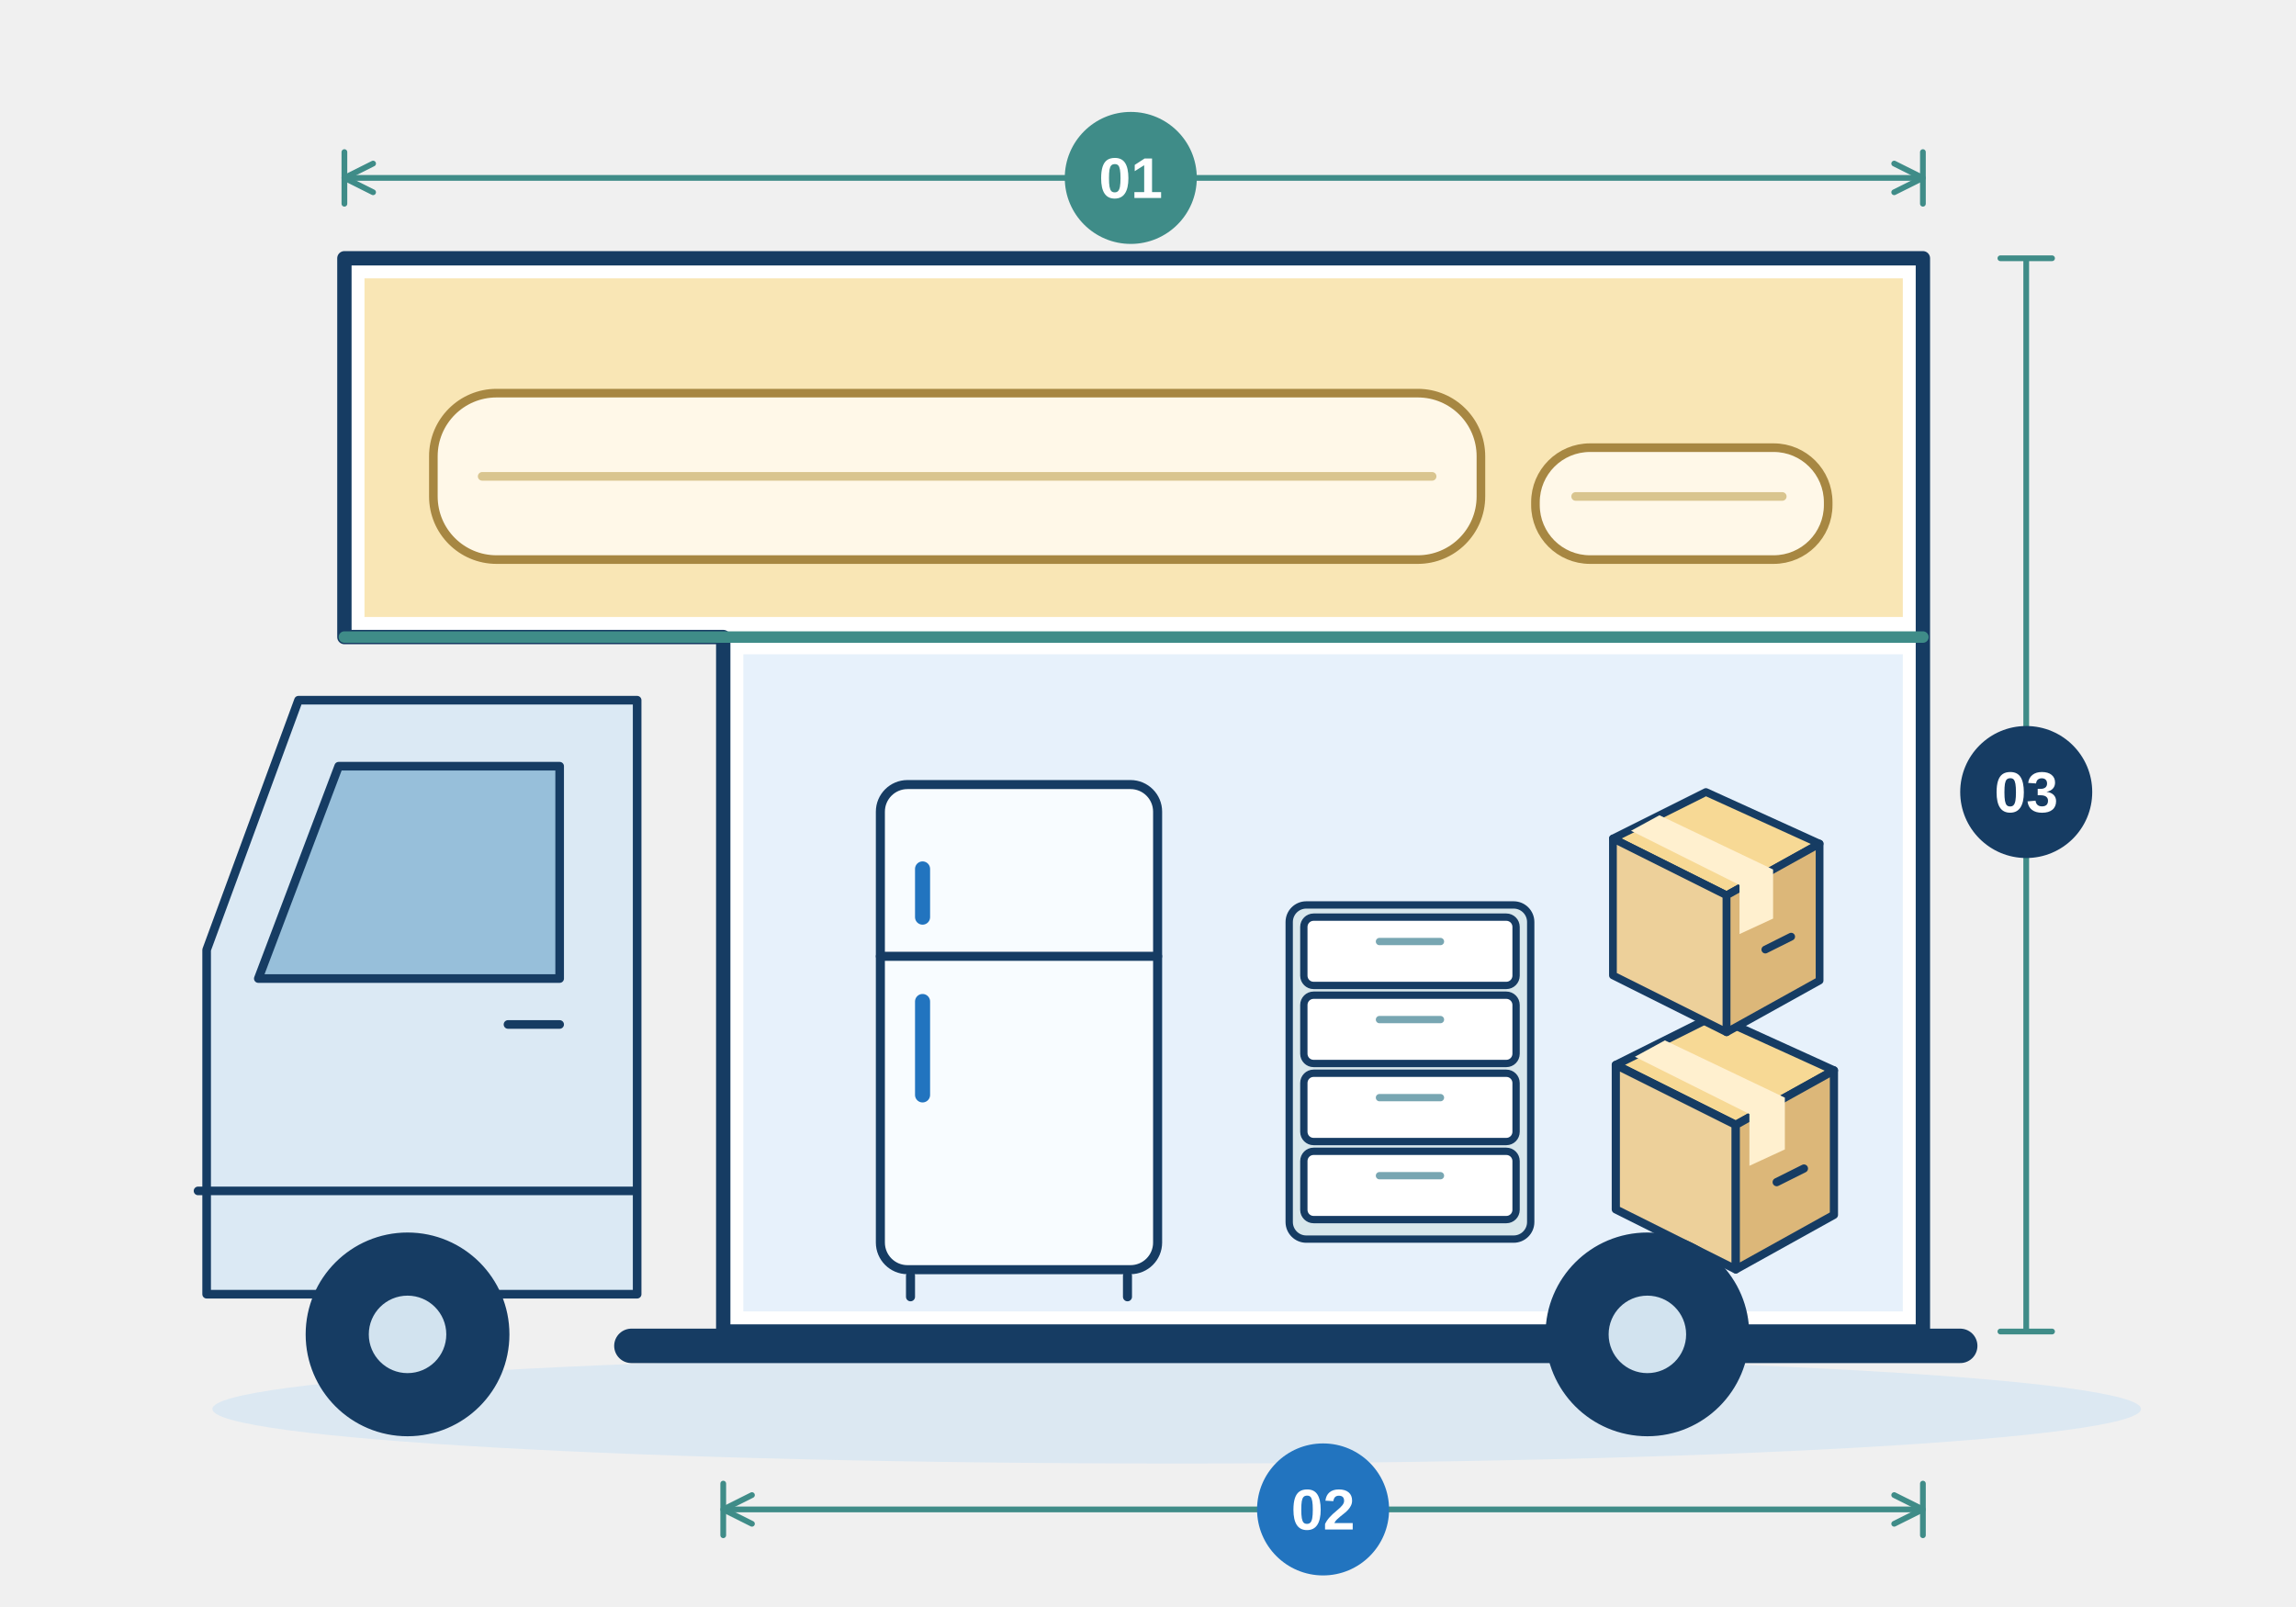
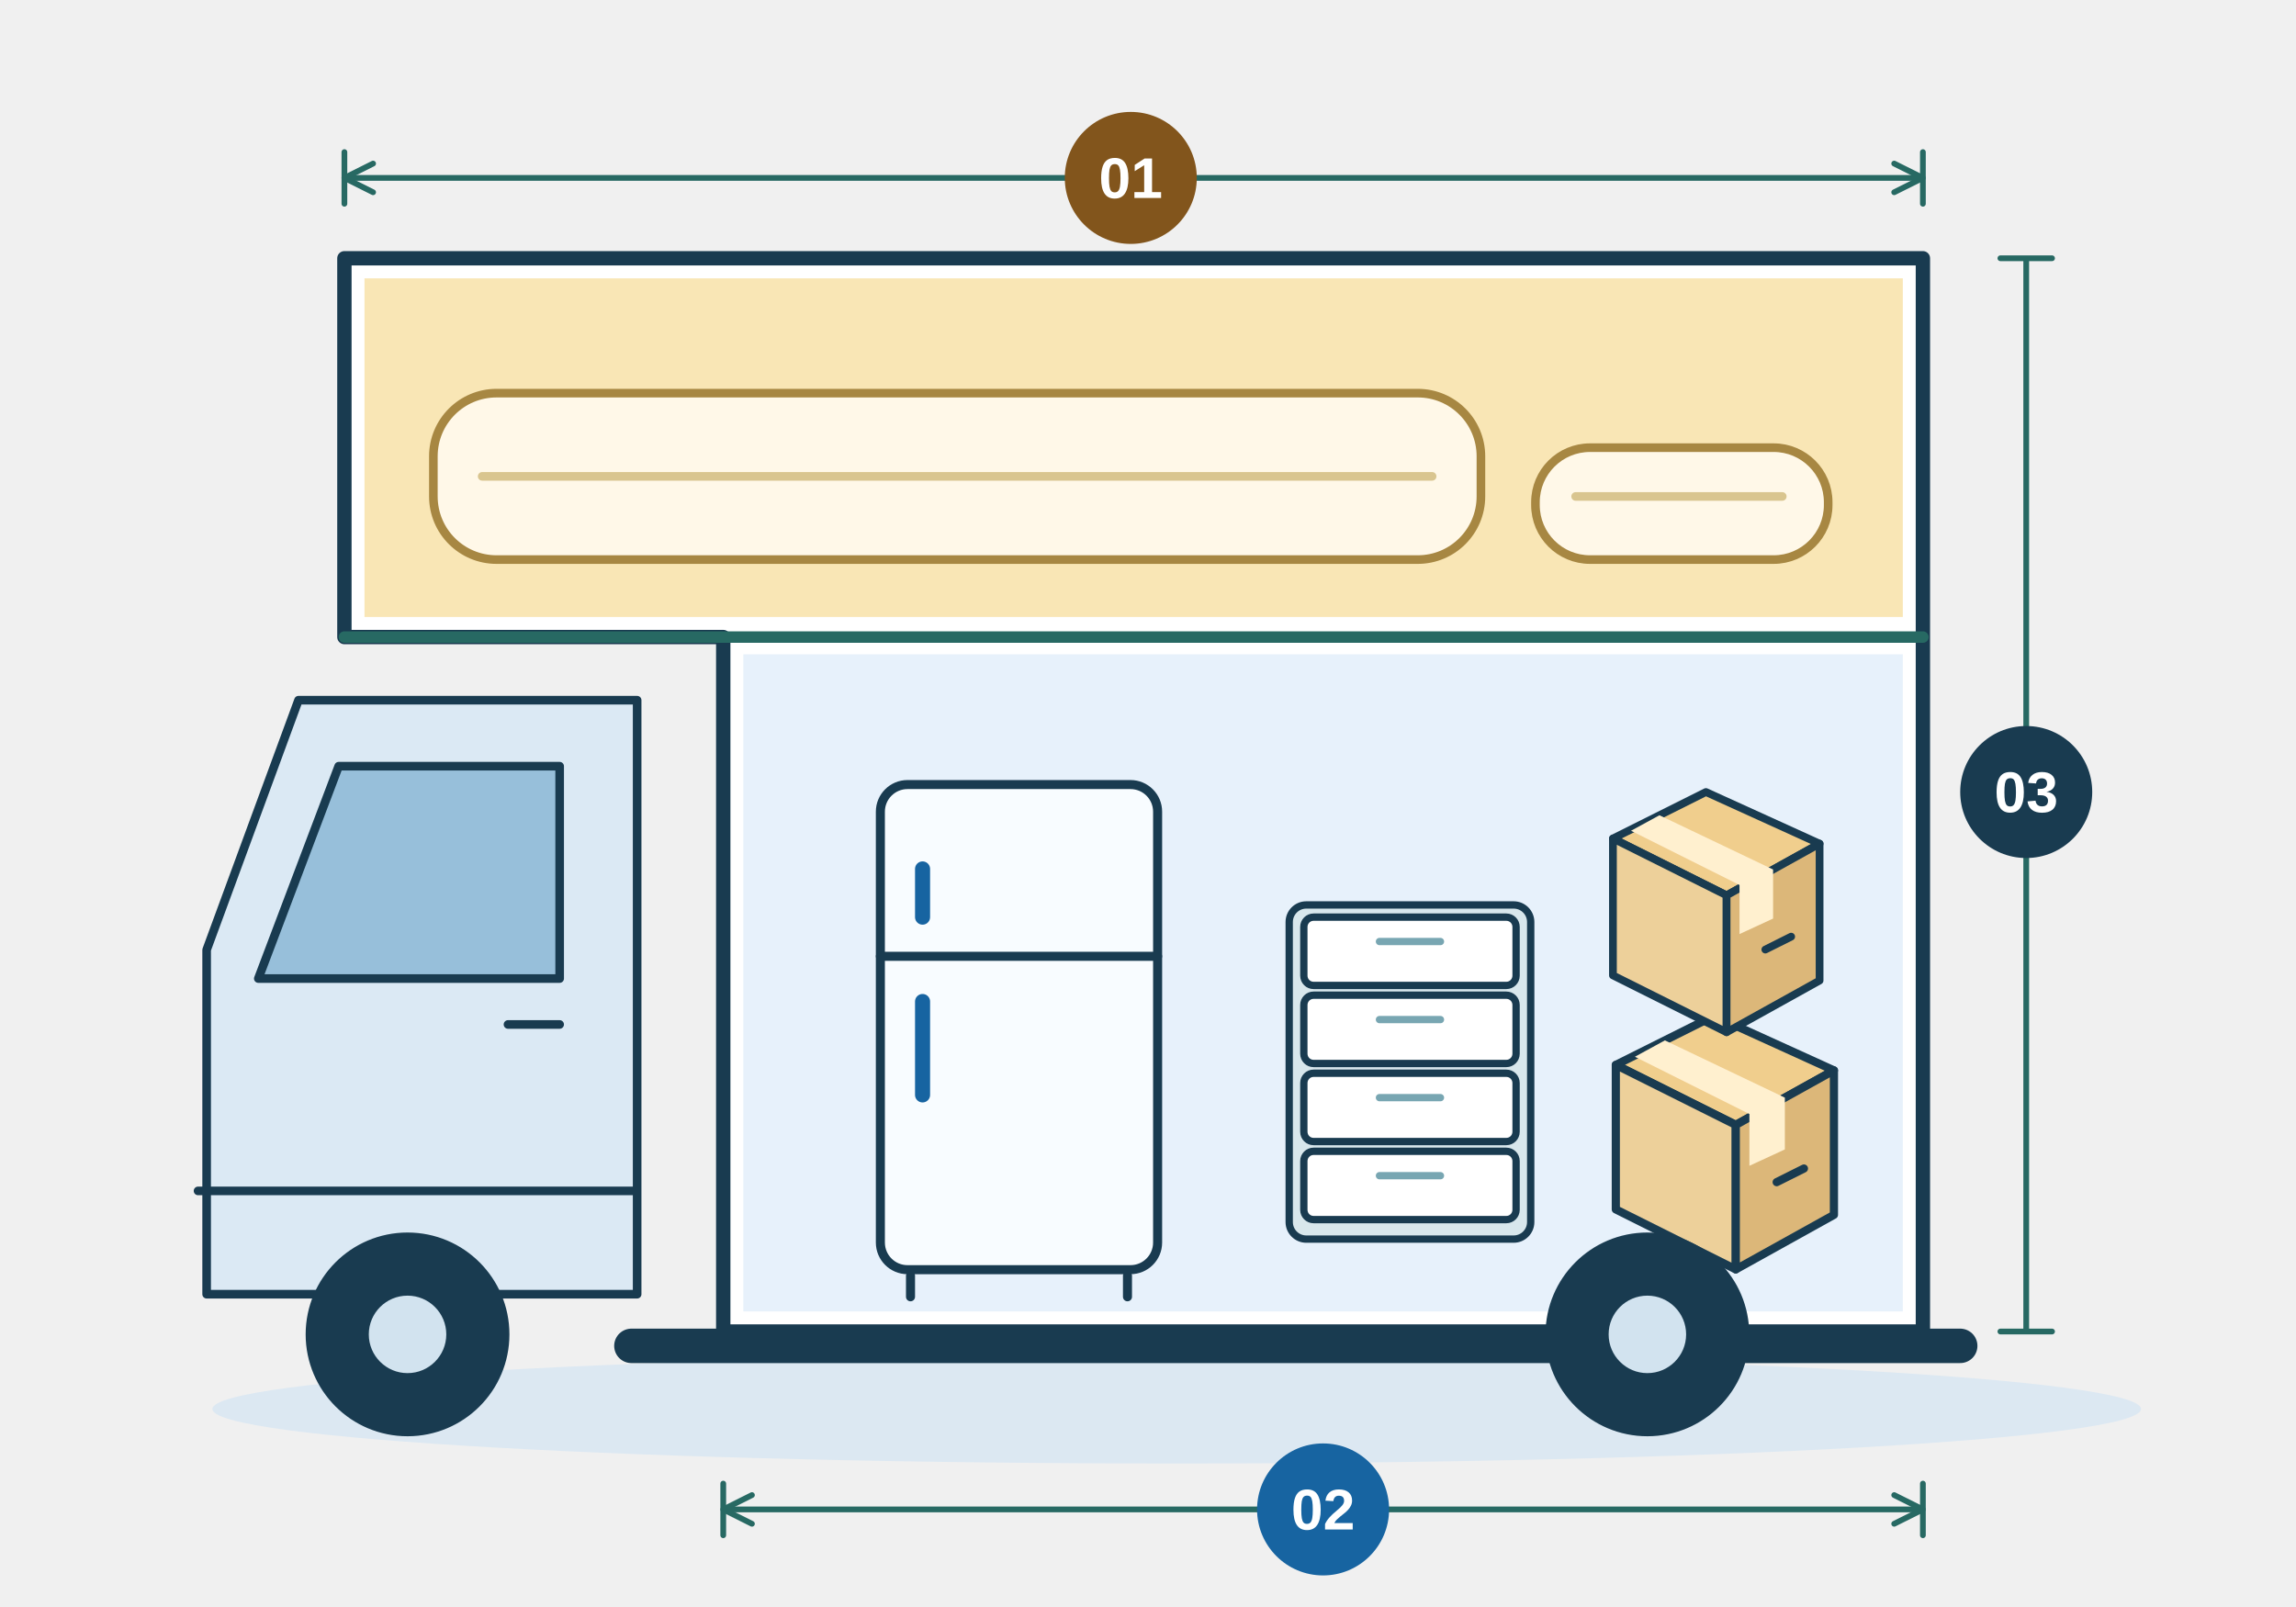
<svg xmlns="http://www.w3.org/2000/svg" width="800" height="560" viewBox="0 0 800 560" fill="none">
-   <g stroke="#163c63" stroke-width="3" stroke-linecap="round" stroke-linejoin="round">
+   <g stroke="#193b50" stroke-width="3" stroke-linecap="round" stroke-linejoin="round">
    <ellipse cx="410" cy="491" rx="336" ry="19" fill="#dce8f2" stroke="none" />
    <path d="M104 244h118v207H72V331Z" fill="#dbe9f4" />
    <path d="M118 267h77v74H90Z" fill="#97bfda" />
    <path d="M195 357h-18M69 415h152" />
    <path d="M120 90h550v374H252V222H120Z" fill="#fff" stroke-width="5" />
    <path d="M127 97h536v118H127Z" fill="#f9e6b5" stroke="none" />
    <path d="M259 228h404v229H259Z" fill="#e7f1fb" stroke="none" />
-     <path d="M120 222h550" stroke="#3f8c88" stroke-width="4" />
+     <path d="M120 222h550" stroke="#276963" stroke-width="4" />
    <rect x="151" y="137" width="365" height="58" rx="22" fill="#fff8e8" stroke="#a78742" />
    <path d="M168 166h331" stroke="#d9c58f" />
    <rect x="535" y="156" width="102" height="39" rx="19" fill="#fff8e8" stroke="#a78742" />
    <path d="M549 173h72" stroke="#d9c58f" />
    <g transform="translate(270 265) scale(1.05)">
      <rect x="35" y="8" width="92" height="161" rx="9" fill="#f8fcff" />
      <path d="M35 65h92" />
-       <path d="M49 36v16m0 28v31" stroke="#2274bf" stroke-width="5" />
+       <path d="M49 36v16m0 28v31" stroke="#1764a1" stroke-width="5" />
      <path d="M45 171v7m72-7v7" />
    </g>
    <g transform="translate(422 289) scale(.85)">
      <rect x="32" y="31" width="99" height="137" rx="7" fill="#d8e7ec" />
      <rect x="38" y="36" width="87" height="28" rx="4" fill="#fff" />
      <path d="M69 46h25" stroke="#78a6b2" />
      <rect x="38" y="68" width="87" height="28" rx="4" fill="#fff" />
      <path d="M69 78h25" stroke="#78a6b2" />
      <rect x="38" y="100" width="87" height="28" rx="4" fill="#fff" />
      <path d="M69 110h25" stroke="#78a6b2" />
      <rect x="38" y="132" width="87" height="28" rx="4" fill="#fff" />
      <path d="M69 142h25" stroke="#78a6b2" />
    </g>
    <g transform="translate(563 354) scale(0.95)">
-       <path d="M0 18 36 0 80 20 44 40Z" fill="#f7d995" />
+       <path d="M0 18 36 0 80 20 44 40Z" fill="#f0ce8d" />
      <path d="M0 18v53l44 22V40Z" fill="#edd09a" />
      <path d="m44 40 36-20v53L44 93Z" fill="#dcb779" />
      <path d="m18 9 44 21v19l-13 6V36L7 15" stroke="none" fill="#fff0cf" />
      <path d="m59 61 10-5" />
    </g>
    <g transform="translate(562 276) scale(0.9)">
-       <path d="M0 18 36 0 80 20 44 40Z" fill="#f7d995" />
+       <path d="M0 18 36 0 80 20 44 40Z" fill="#f0ce8d" />
      <path d="M0 18v53l44 22V40Z" fill="#edd09a" />
      <path d="m44 40 36-20v53L44 93Z" fill="#dcb779" />
      <path d="m18 9 44 21v19l-13 6V36L7 15" stroke="none" fill="#fff0cf" />
      <path d="m59 61 10-5" />
    </g>
    <path d="M220 469h463" stroke-width="12" />
-     <circle cx="142" cy="465" r="34" fill="#163c63" />
+     <circle cx="142" cy="465" r="34" fill="#193b50" />
    <circle cx="142" cy="465" r="15" fill="#d2e3ef" />
-     <circle cx="574" cy="465" r="34" fill="#163c63" />
+     <circle cx="574" cy="465" r="34" fill="#193b50" />
    <circle cx="574" cy="465" r="15" fill="#d2e3ef" />
-     <g stroke="#3f8c88" stroke-width="2">
+     <g stroke="#276963" stroke-width="2">
      <path d="M120 62h550m-550-9v18m550-18v18M252 526h418m-418-9v18m418-18v18M706 90v374m-9-374h18m-18 374h18" />
      <path d="m130 57-10 5 10 5m530-10 10 5-10 5M262 521l-10 5 10 5m398-10 10 5-10 5" />
    </g>
    <g stroke="none" font-family="Arial,sans-serif" font-size="20" font-weight="700" text-anchor="middle">
-       <circle cx="394" cy="62" r="23" fill="#3f8c88" />
+       <circle cx="394" cy="62" r="23" fill="#82551c" />
      <text x="394" y="69" fill="white">01</text>
-       <circle cx="461" cy="526" r="23" fill="#2274bf" />
+       <circle cx="461" cy="526" r="23" fill="#1764a1" />
      <text x="461" y="533" fill="white">02</text>
-       <circle cx="706" cy="276" r="23" fill="#163c63" />
+       <circle cx="706" cy="276" r="23" fill="#193b50" />
      <text x="706" y="283" fill="white">03</text>
    </g>
  </g>
</svg>
